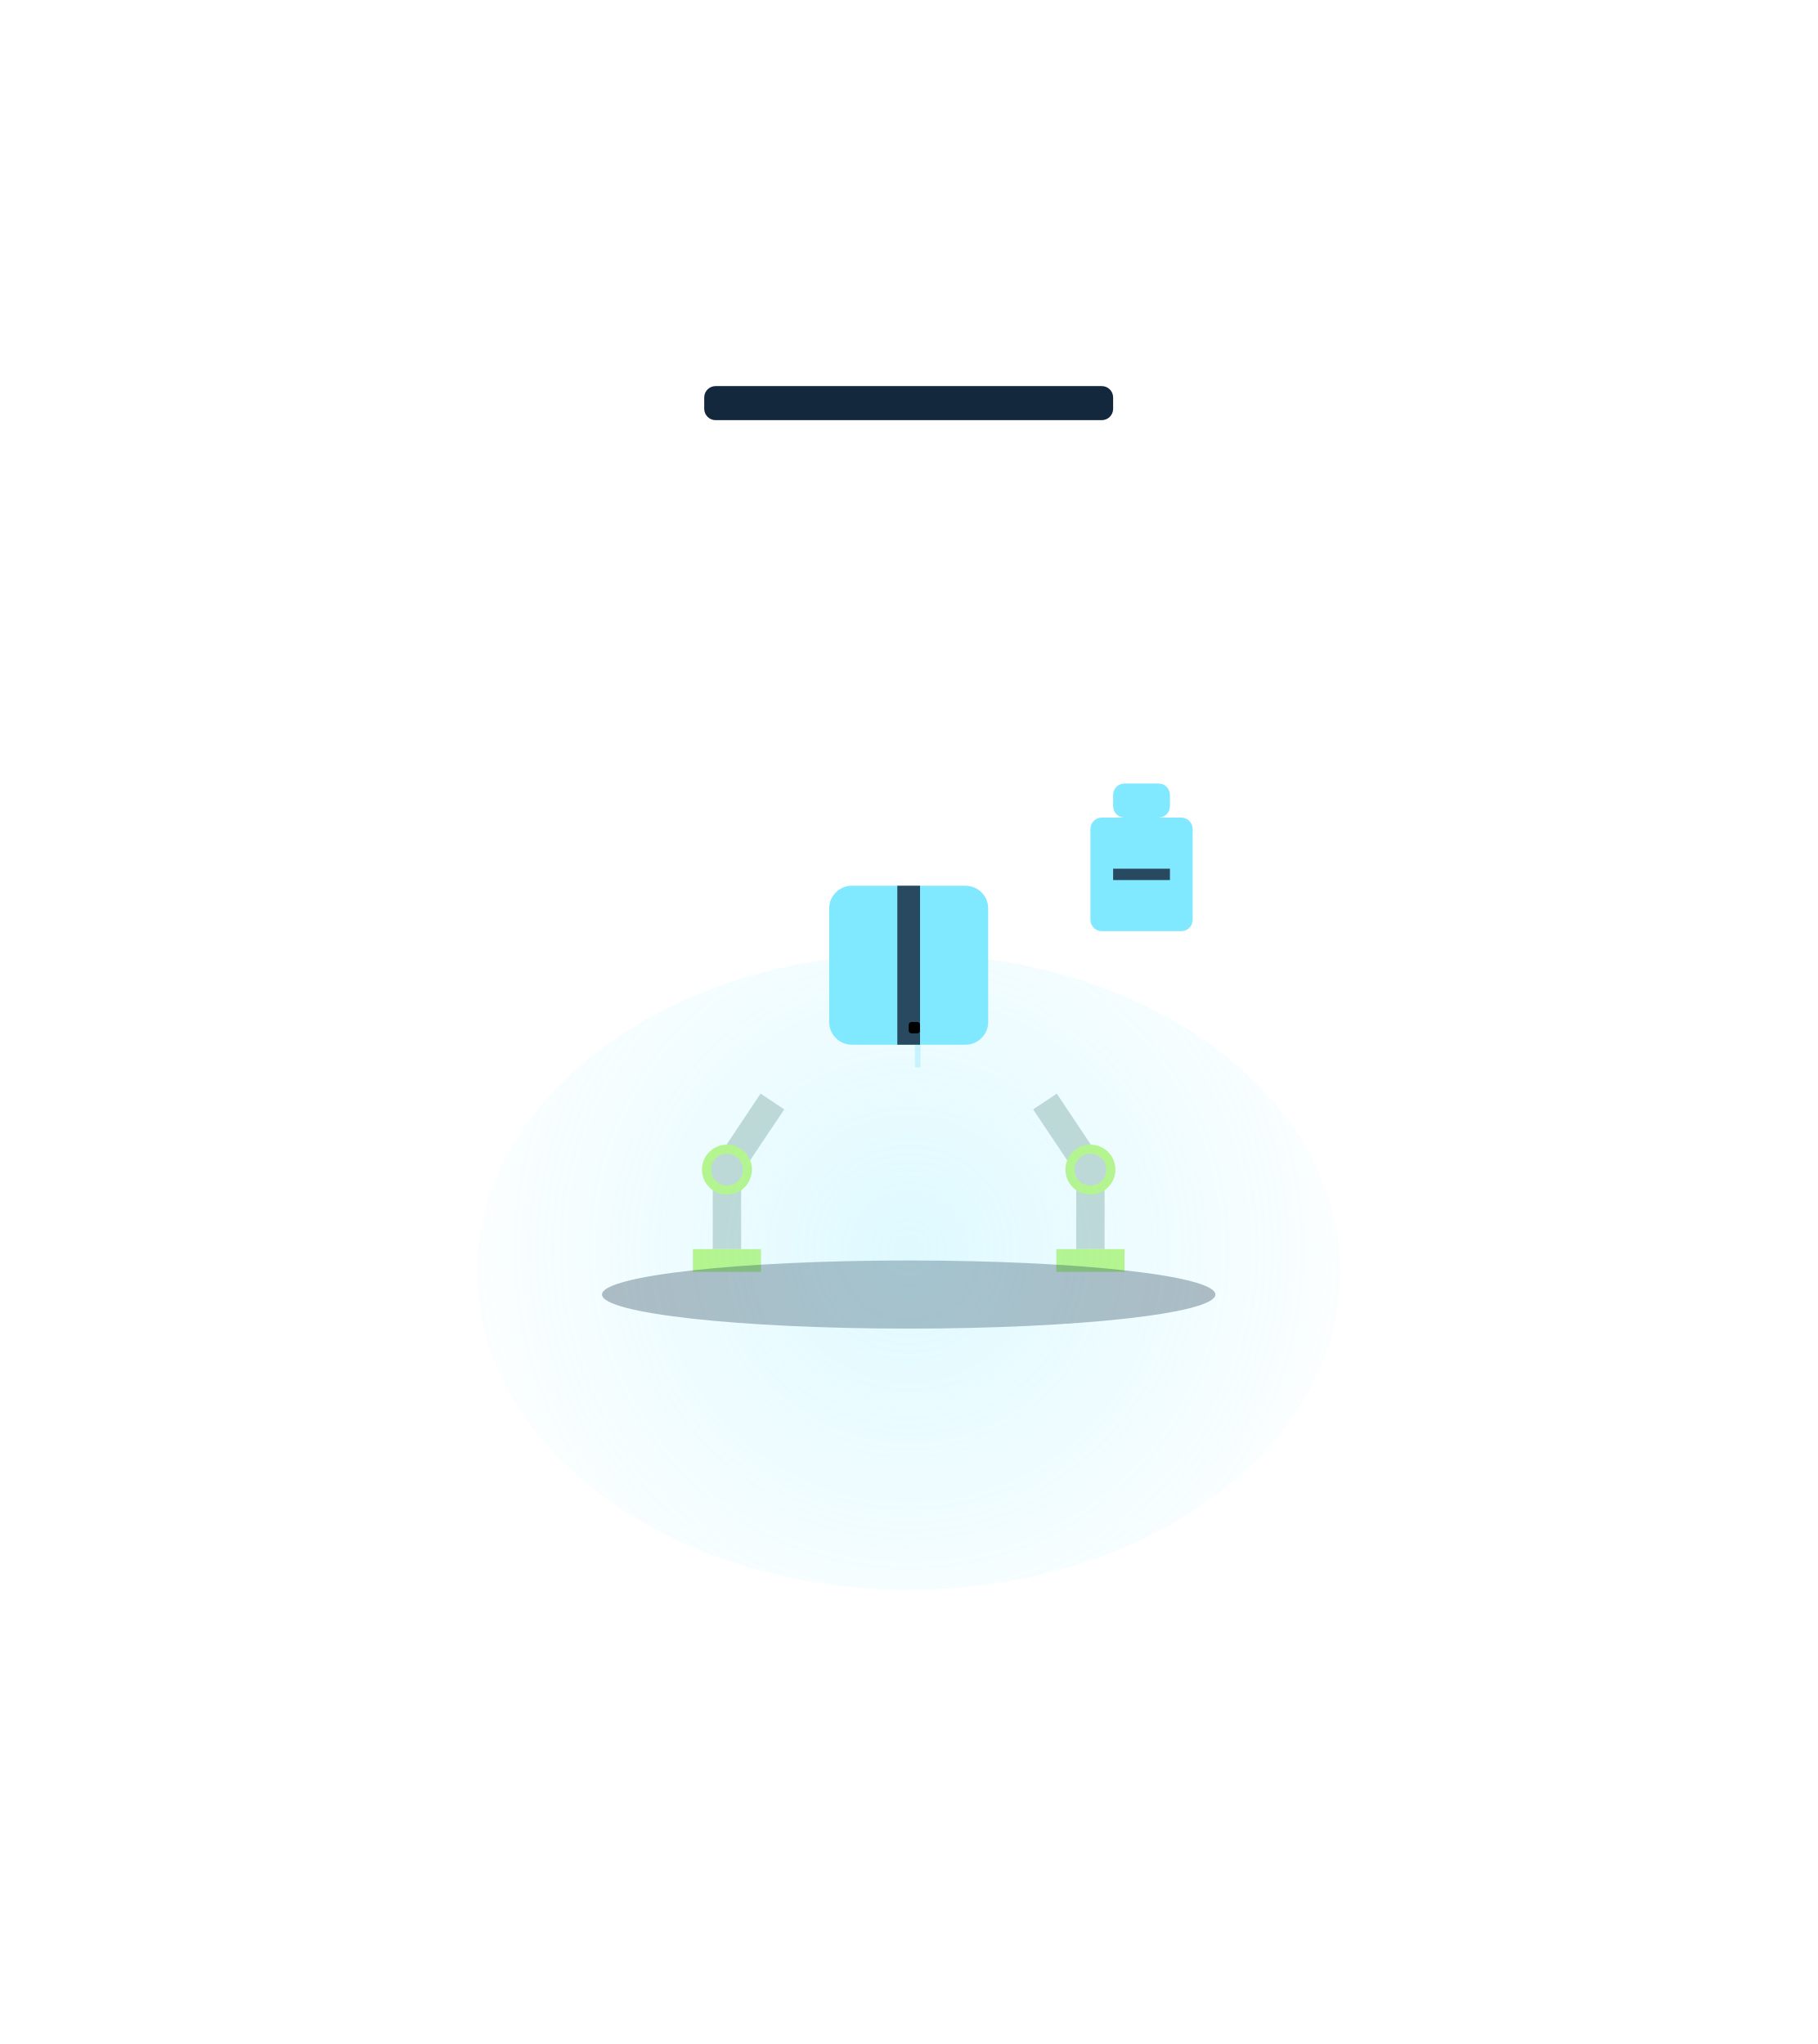
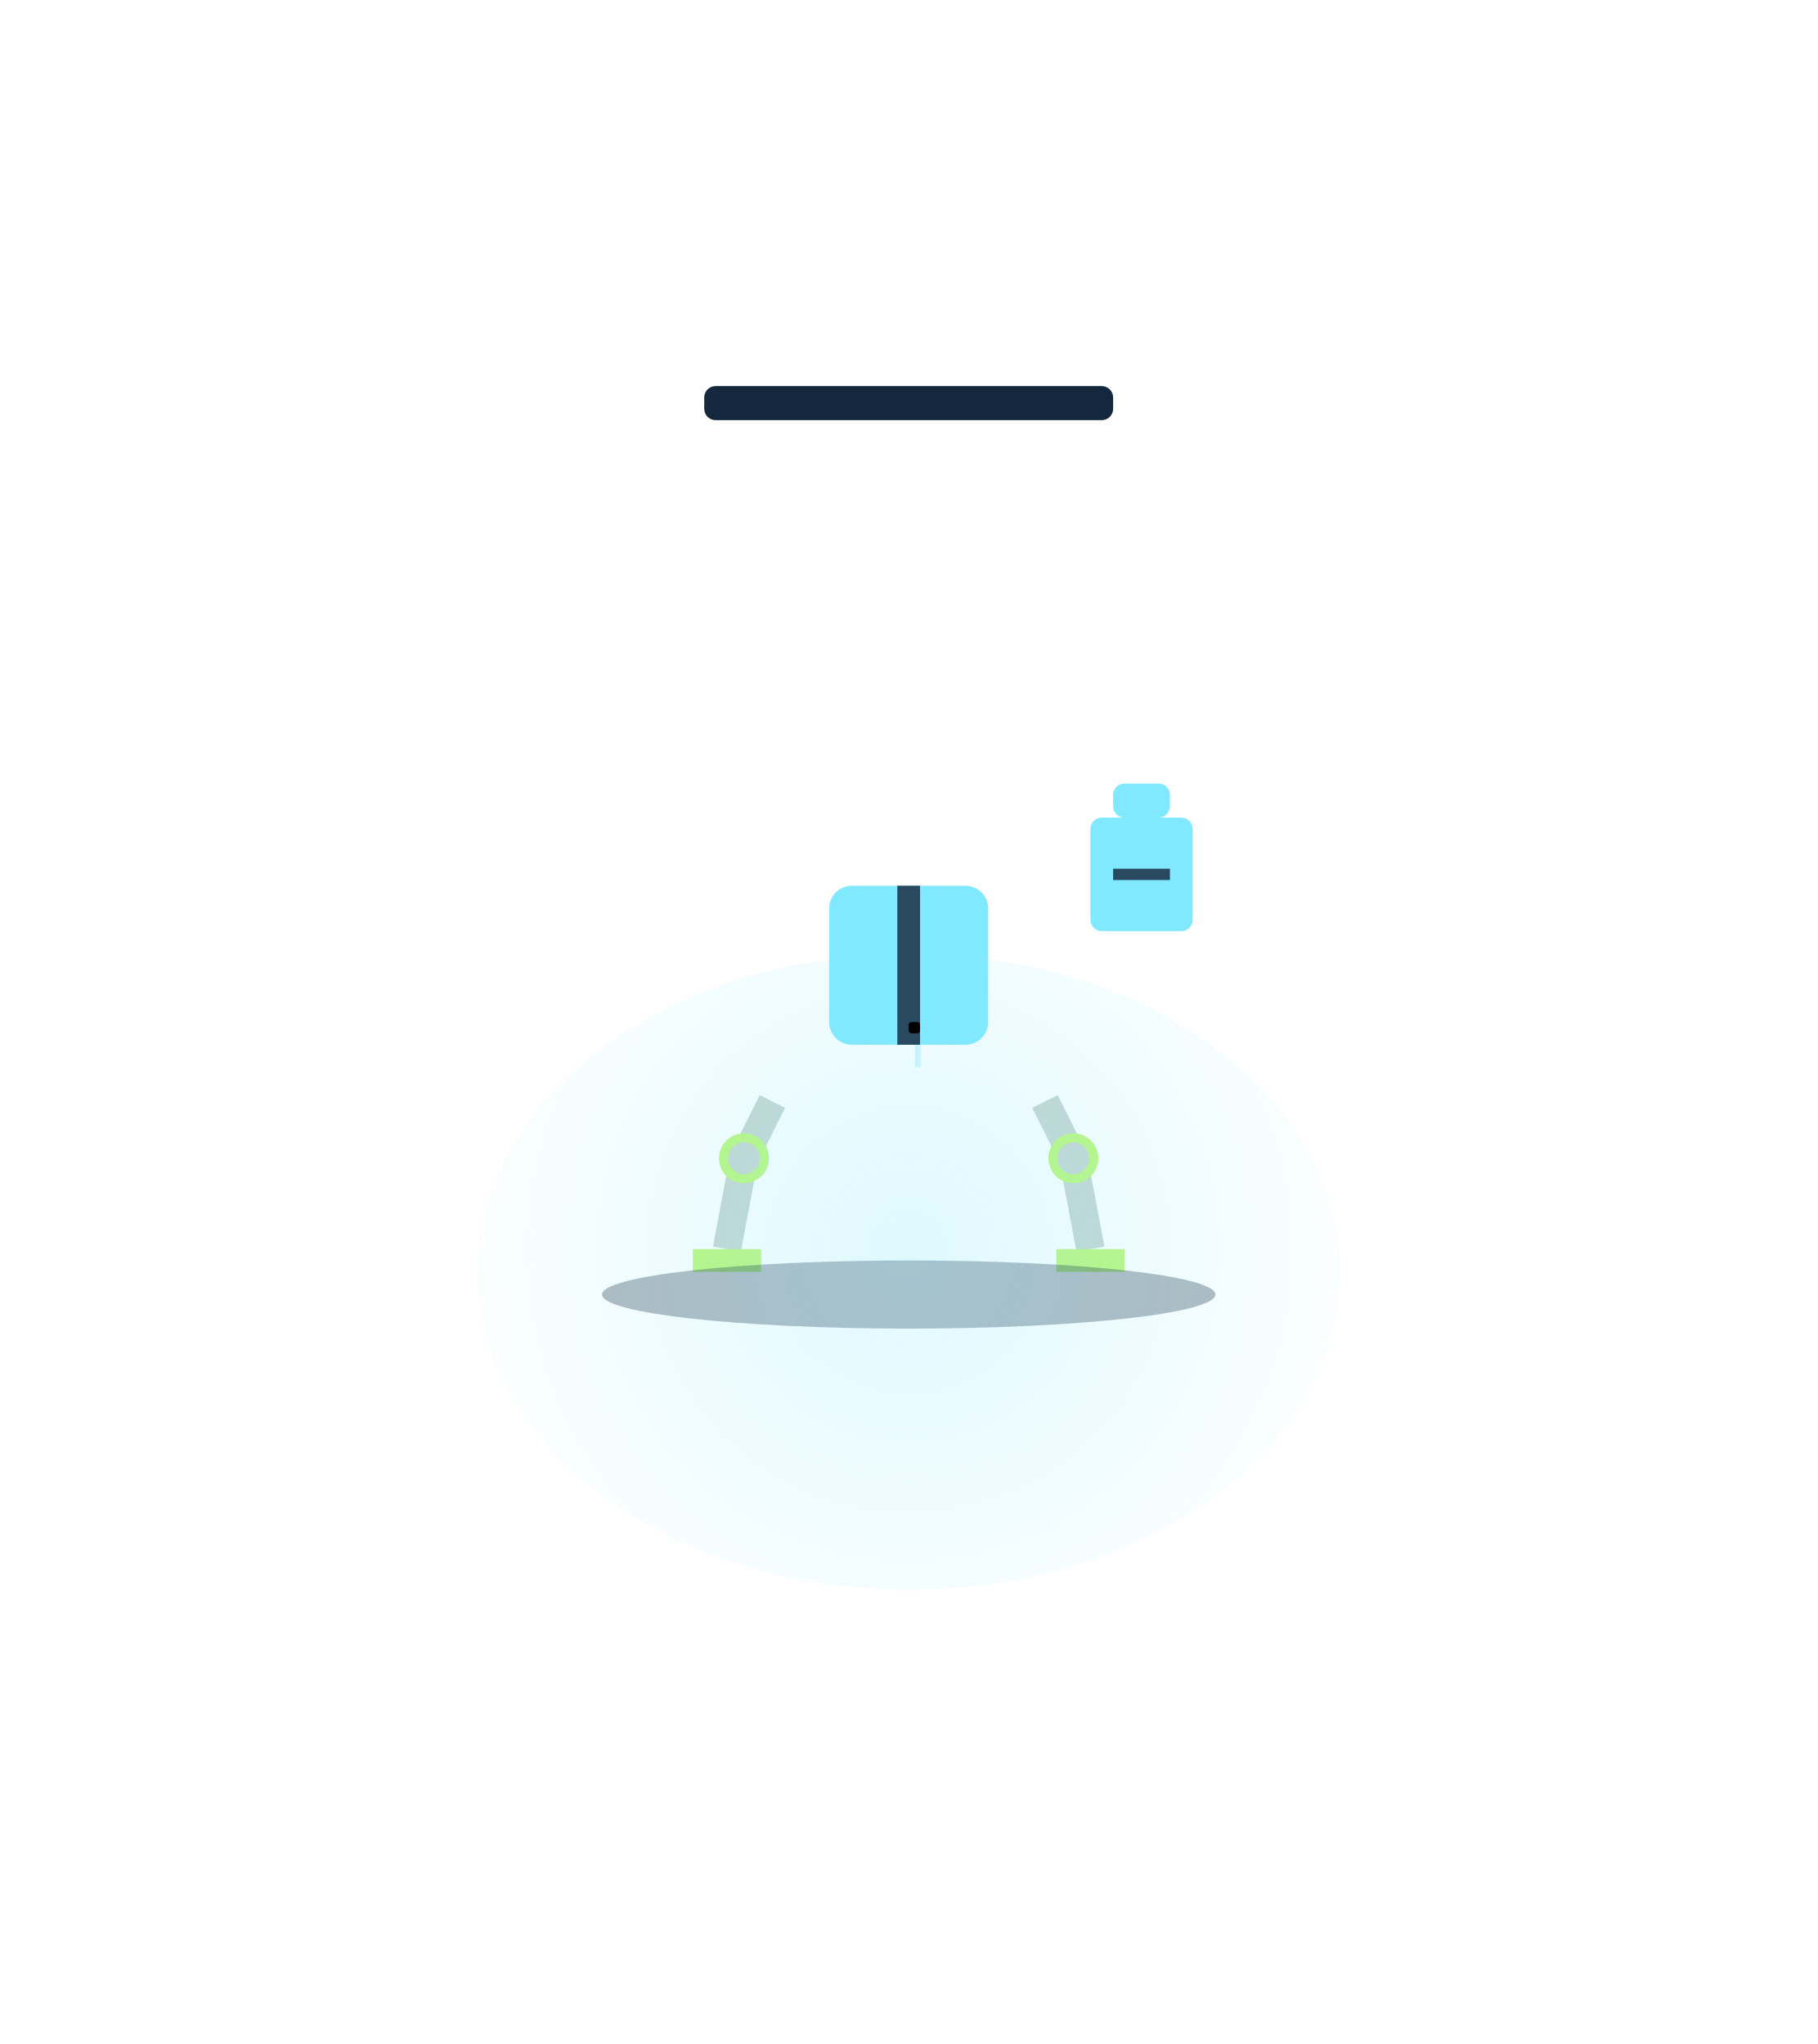
<svg xmlns="http://www.w3.org/2000/svg" viewBox="-80 -90 160 180" overflow="visible">
  <defs>
    <radialGradient id="thrust-glow" gradientUnits="userSpaceOnUse" fx="0" fy="20" cx="0" cy="20" r="43" fr="1">
      <stop offset="0" stop-color="#80e9ff40" />
      <stop offset="1" stop-color="#80e9ff00" />
    </radialGradient>
  </defs>
  <style>
    .zeta-tip[data-negative="true"] { fill: #80e9ff; }
  </style>
  <g id="star-small">
    <rect width=".9" height=".9" fill="#d4f6ff" />
  </g>
  <g id="star-large">
    <rect width="1.8" height="1.8" fill="#d4f6ff" />
    <path d="M-3 .8H4 M.8 -3V4" fill="none" stroke="#d4f6ff" stroke-width=".5" />
  </g>
  <g id="gear" fill="none">
-     <path d="M-12 7L-16 13V20 M12 7L16 13V20" stroke="#c7d6d0" stroke-width="2.5" stroke-linejoin="round" />
-     <circle cx="-16" cy="13" r="1.8" fill="#c7d6d0" stroke="#bdf77d" stroke-width=".8" />
-     <circle cx="16" cy="13" r="1.8" fill="#c7d6d0" stroke="#bdf77d" stroke-width=".8" />
+     <path d="M-12 7L-14.5 12 -16 20 M12 7L14.5 12 16 20" stroke="#c7d6d0" stroke-width="2.5" stroke-linejoin="round" />
+     <circle cx="-14.5" cy="12" r="1.8" fill="#c7d6d0" stroke="#bdf77d" stroke-width=".8" />
+     <circle cx="14.5" cy="12" r="1.8" fill="#c7d6d0" stroke="#bdf77d" stroke-width=".8" />
    <path d="M-19 21H-13 M13 21H19" stroke="#bdf77d" stroke-width="2" />
  </g>
  <g id="ship-shadow">
    <ellipse cy="24" rx="27" ry="3" fill="#13283d55" />
  </g>
  <g id="vertical-thrust">
    <ellipse cy="22" rx="38" ry="28" fill="url(#thrust-glow)" />
    <ellipse data-wave="0" fill="none" stroke="#80e9ff" />
    <ellipse data-wave="1" fill="none" stroke="#80e9ff" />
    <ellipse data-wave="2" fill="none" stroke="#80e9ff" />
    <ellipse data-wave="3" fill="none" stroke="#80e9ff" />
  </g>
  <g id="horizontal-thrust" fill="none" stroke="#80e9ff" stroke-width="1.5">
    <ellipse data-wave="0" />
    <ellipse data-wave="1" />
    <ellipse data-wave="2" />
  </g>
  <g id="carried-order" font-family="monospace" text-anchor="middle">
    <rect x="16" y="-18" width="9" height="10" rx="1" fill="#80e9ff" />
    <rect x="18" y="-21" width="5" height="3" rx="1" fill="#80e9ff" />
    <path d="M18 -13H23" stroke="#294960" />
    <text class="zeta-tip" data-tip="" x="21" y="-30" fill="#d4f6ff" font-size="12" font-weight="bold" />
    <text data-destination="" y="-46" fill="#d4f6ff" font-size="9" />
  </g>
  <g id="waiting-order" font-family="monospace" text-anchor="middle">
    <rect x="-7" y="-12" width="14" height="14" rx="2" fill="#80e9ff" />
    <path d="M0 -12V2" stroke="#294960" stroke-width="2" />
    <text class="zeta-tip" data-tip="" y="-22" fill="#80e9ff" font-size="12" font-weight="bold" />
    <text data-count="" y="15" fill="#d4f6ff" font-size="9" />
  </g>
  <g id="service" font-family="monospace" text-anchor="middle">
    <g data-dwell="">
      <rect x="-18" y="-56" width="36" height="3" rx="1" fill="#13283d" />
      <rect data-progress="" x="-18" y="-56" height="3" rx="1" fill="#80e9ff" />
    </g>
    <text data-refuel="" y="-66" fill="#80e9ff" font-size="10" font-weight="bold" />
  </g>
  <g id="particle" data-crash-colors="#80e9ff,#80e9ff,#d4f6ff" data-service-color="#80e9ff">
    <rect width="1" height="1" rx=".25" />
  </g>
  <g id="crash-message" font-family="monospace" text-anchor="middle">
    <text x="640" y="420" fill="#d4f6ff" font-size="22" font-weight="bold">SAUCER LOST</text>
    <text data-message="" x="640" y="449" fill="#80e9ff" font-size="10" />
  </g>
</svg>
